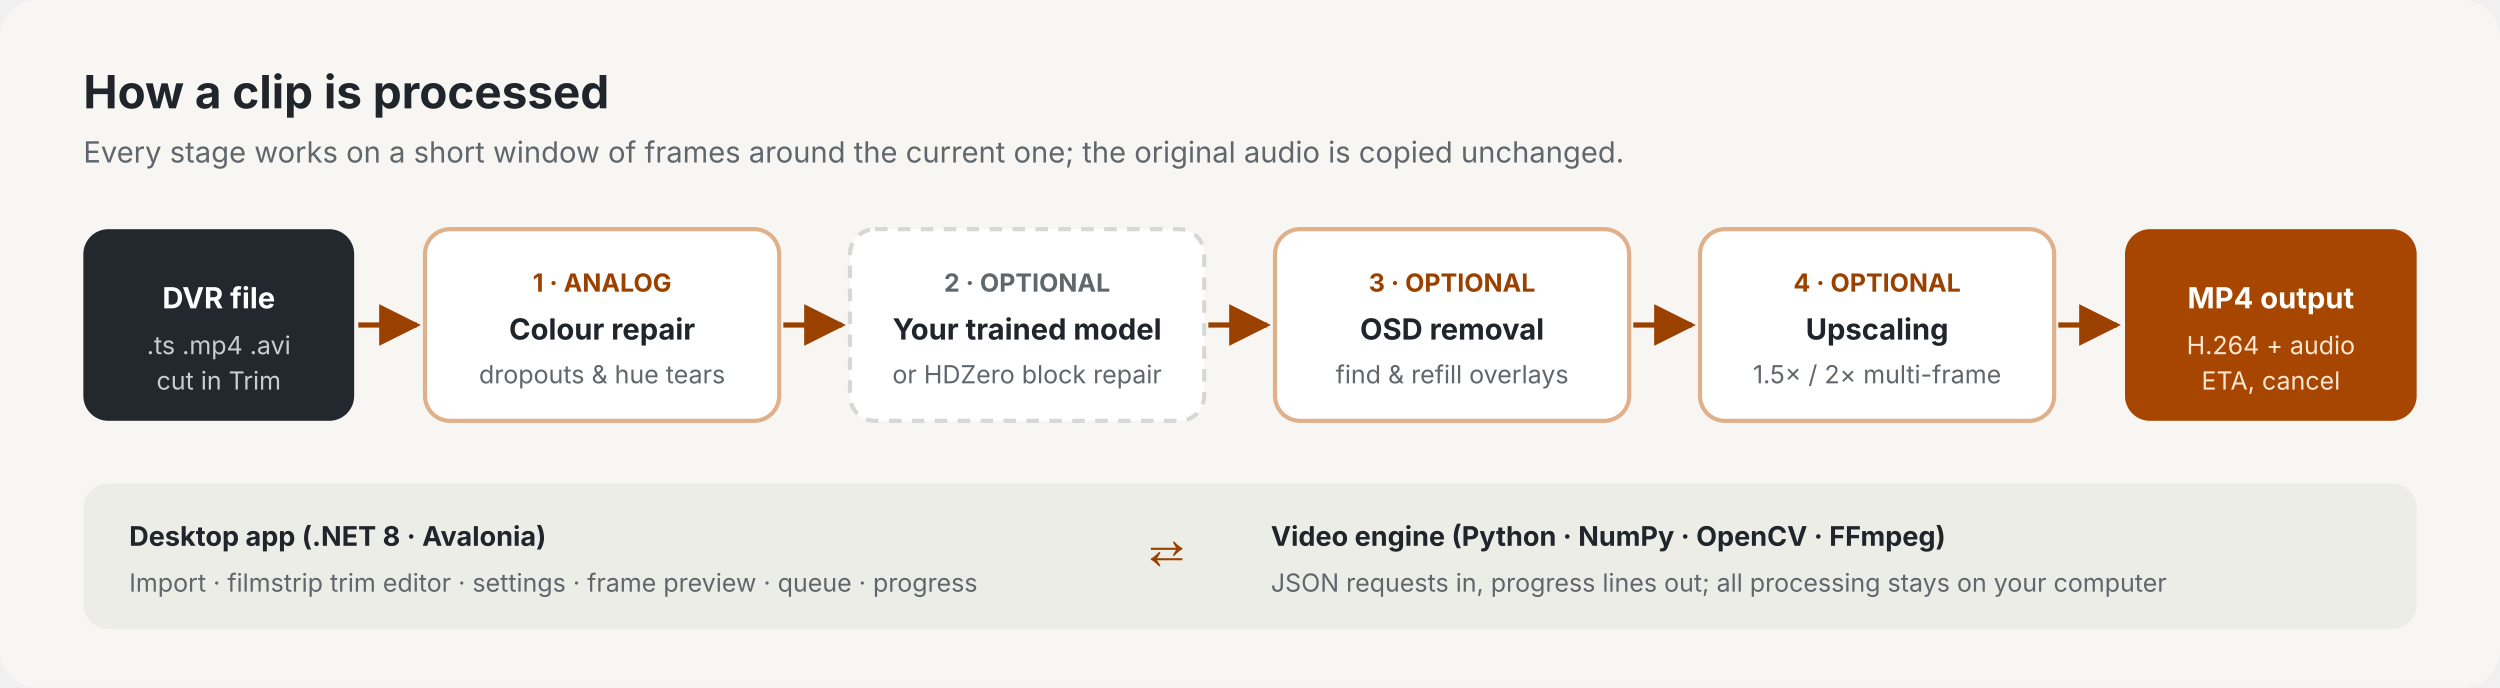
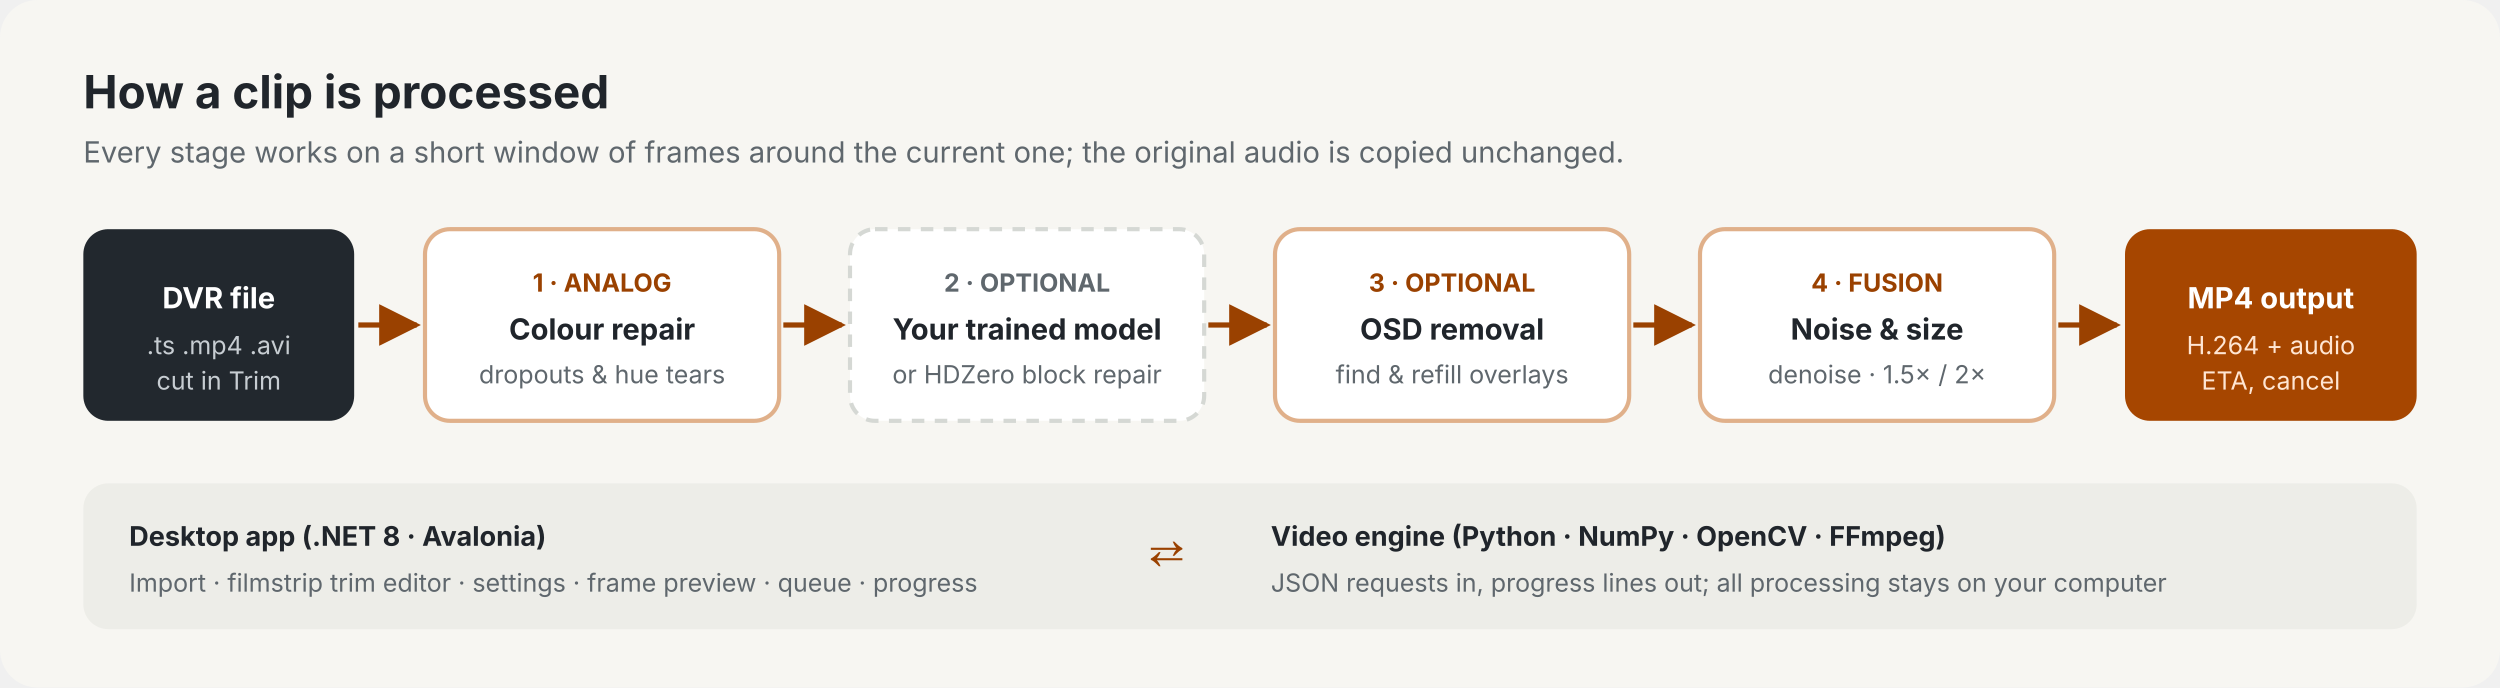
<svg xmlns="http://www.w3.org/2000/svg" viewBox="0 0 1200 330" width="1200" height="330" font-family="Inter, Segoe UI, Helvetica, Arial, sans-serif">
  <rect x="0" y="0" width="1200" height="330" rx="18" fill="#F7F6F2" />
  <text x="40" y="52" font-size="22" font-weight="700" fill="#20252B">How a clip is processed</text>
  <text x="40" y="78" font-size="14" fill="#5F676D">Every stage works on a short window of frames around the current one; the original audio is copied unchanged.</text>
  <defs>
    <marker id="arrow" viewBox="0 0 10 10" refX="9" refY="5" markerWidth="8" markerHeight="8" orient="auto">
      <path d="M0,0 L10,5 L0,10 z" fill="#9A4100" />
    </marker>
  </defs>
  <g font-size="14">
    <rect x="40" y="110" width="130" height="92" rx="12" fill="#22282E" />
    <text x="105" y="148" text-anchor="middle" fill="#FFFFFF" font-weight="700">DVR file</text>
    <text x="105" y="170" text-anchor="middle" fill="#C7CDD2" font-size="12">.ts .mp4 .avi</text>
    <text x="105" y="187" text-anchor="middle" fill="#C7CDD2" font-size="12">cut in Trim</text>
    <line x1="172" y1="156" x2="200" y2="156" stroke="#9A4100" stroke-width="2.5" marker-end="url(#arrow)" />
    <rect x="204" y="110" width="170" height="92" rx="12" fill="#FFFFFF" stroke="#E0B08A" stroke-width="2" />
    <text x="289" y="140" text-anchor="middle" fill="#9A4100" font-weight="700" font-size="12">1 · ANALOG</text>
    <text x="289" y="163" text-anchor="middle" fill="#20252B" font-weight="700">Colour repair</text>
    <text x="289" y="184" text-anchor="middle" fill="#5F676D" font-size="12">dropouts &amp; hue tears</text>
    <line x1="376" y1="156" x2="404" y2="156" stroke="#9A4100" stroke-width="2.5" marker-end="url(#arrow)" />
    <rect x="408" y="110" width="170" height="92" rx="12" fill="#FFFFFF" stroke="#D5D8D4" stroke-width="2" stroke-dasharray="6 5" />
    <text x="493" y="140" text-anchor="middle" fill="#5F676D" font-weight="700" font-size="12">2 · OPTIONAL</text>
    <text x="493" y="163" text-anchor="middle" fill="#20252B" font-weight="700">Your trained model</text>
    <text x="493" y="184" text-anchor="middle" fill="#5F676D" font-size="12">or HDZero block repair</text>
    <line x1="580" y1="156" x2="608" y2="156" stroke="#9A4100" stroke-width="2.5" marker-end="url(#arrow)" />
    <rect x="612" y="110" width="170" height="92" rx="12" fill="#FFFFFF" stroke="#E0B08A" stroke-width="2" />
    <text x="697" y="140" text-anchor="middle" fill="#9A4100" font-weight="700" font-size="12">3 · OPTIONAL</text>
    <text x="697" y="163" text-anchor="middle" fill="#20252B" font-weight="700">OSD removal</text>
    <text x="697" y="184" text-anchor="middle" fill="#5F676D" font-size="12">find &amp; refill overlays</text>
    <line x1="784" y1="156" x2="812" y2="156" stroke="#9A4100" stroke-width="2.5" marker-end="url(#arrow)" />
    <rect x="816" y="110" width="170" height="92" rx="12" fill="#FFFFFF" stroke="#E0B08A" stroke-width="2" />
-     <text x="901" y="140" text-anchor="middle" fill="#9A4100" font-weight="700" font-size="12">4 · OPTIONAL</text>
-     <text x="901" y="163" text-anchor="middle" fill="#20252B" font-weight="700">Upscaling</text>
-     <text x="901" y="184" text-anchor="middle" fill="#5F676D" font-size="12">1.5× / 2× multi-frame</text>
+     <text x="901" y="140" text-anchor="middle" fill="#9A4100" font-weight="700" font-size="12">4 · FUSION</text>
+     <text x="901" y="163" text-anchor="middle" fill="#20252B" font-weight="700">Noise &amp; size</text>
+     <text x="901" y="184" text-anchor="middle" fill="#5F676D" font-size="12">denoise · 1.5× / 2×</text>
    <line x1="988" y1="156" x2="1016" y2="156" stroke="#9A4100" stroke-width="2.5" marker-end="url(#arrow)" />
    <rect x="1020" y="110" width="140" height="92" rx="12" fill="#A64600" />
    <text x="1090" y="148" text-anchor="middle" fill="#FFFFFF" font-weight="700">MP4 output</text>
    <text x="1090" y="170" text-anchor="middle" fill="#FFE6D3" font-size="12">H.264 + audio</text>
    <text x="1090" y="187" text-anchor="middle" fill="#FFE6D3" font-size="12">ETA, cancel</text>
  </g>
  <rect x="40" y="232" width="1120" height="70" rx="12" fill="#EDEDE8" />
  <text x="62" y="262" font-size="13" font-weight="700" fill="#20252B">Desktop app (.NET 8 · Avalonia)</text>
  <text x="62" y="284" font-size="12" fill="#5F676D">Import · filmstrip trim editor · settings · frame preview · queue · progress</text>
  <text x="560" y="273" font-size="20" fill="#9A4100" text-anchor="middle">⇄</text>
  <text x="610" y="262" font-size="13" font-weight="700" fill="#20252B">Video engine (Python · NumPy · OpenCV · FFmpeg)</text>
  <text x="610" y="284" font-size="12" fill="#5F676D">JSON requests in, progress lines out; all processing stays on your computer</text>
</svg>
